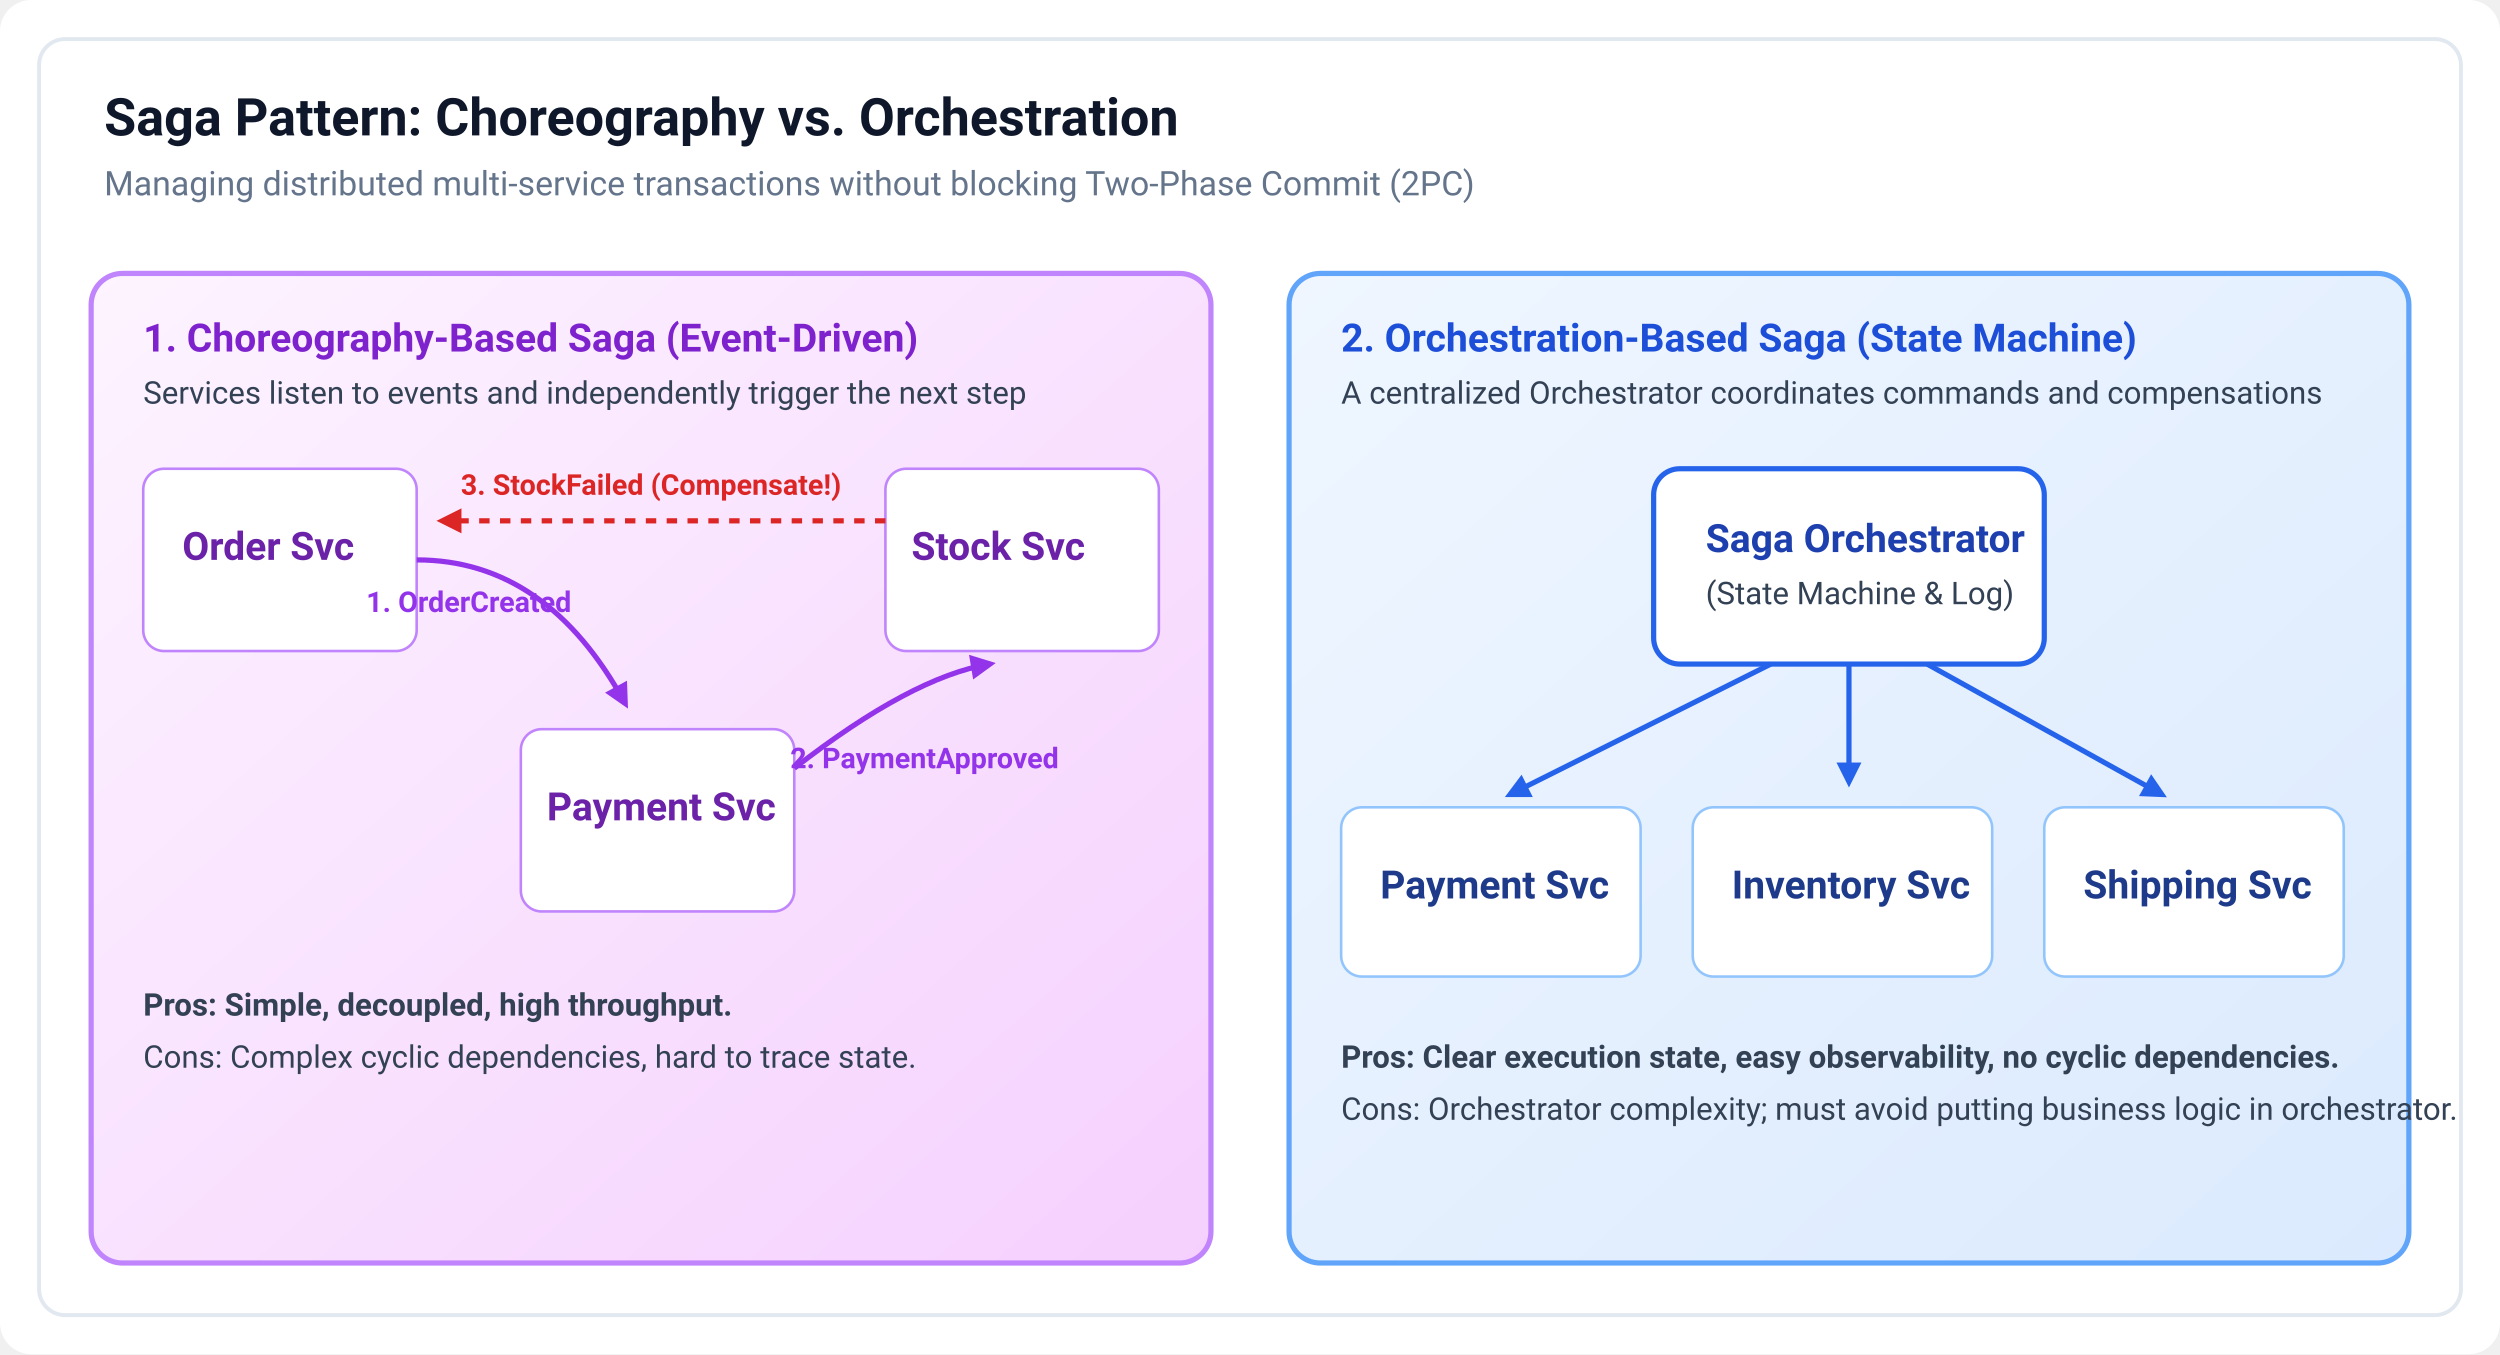
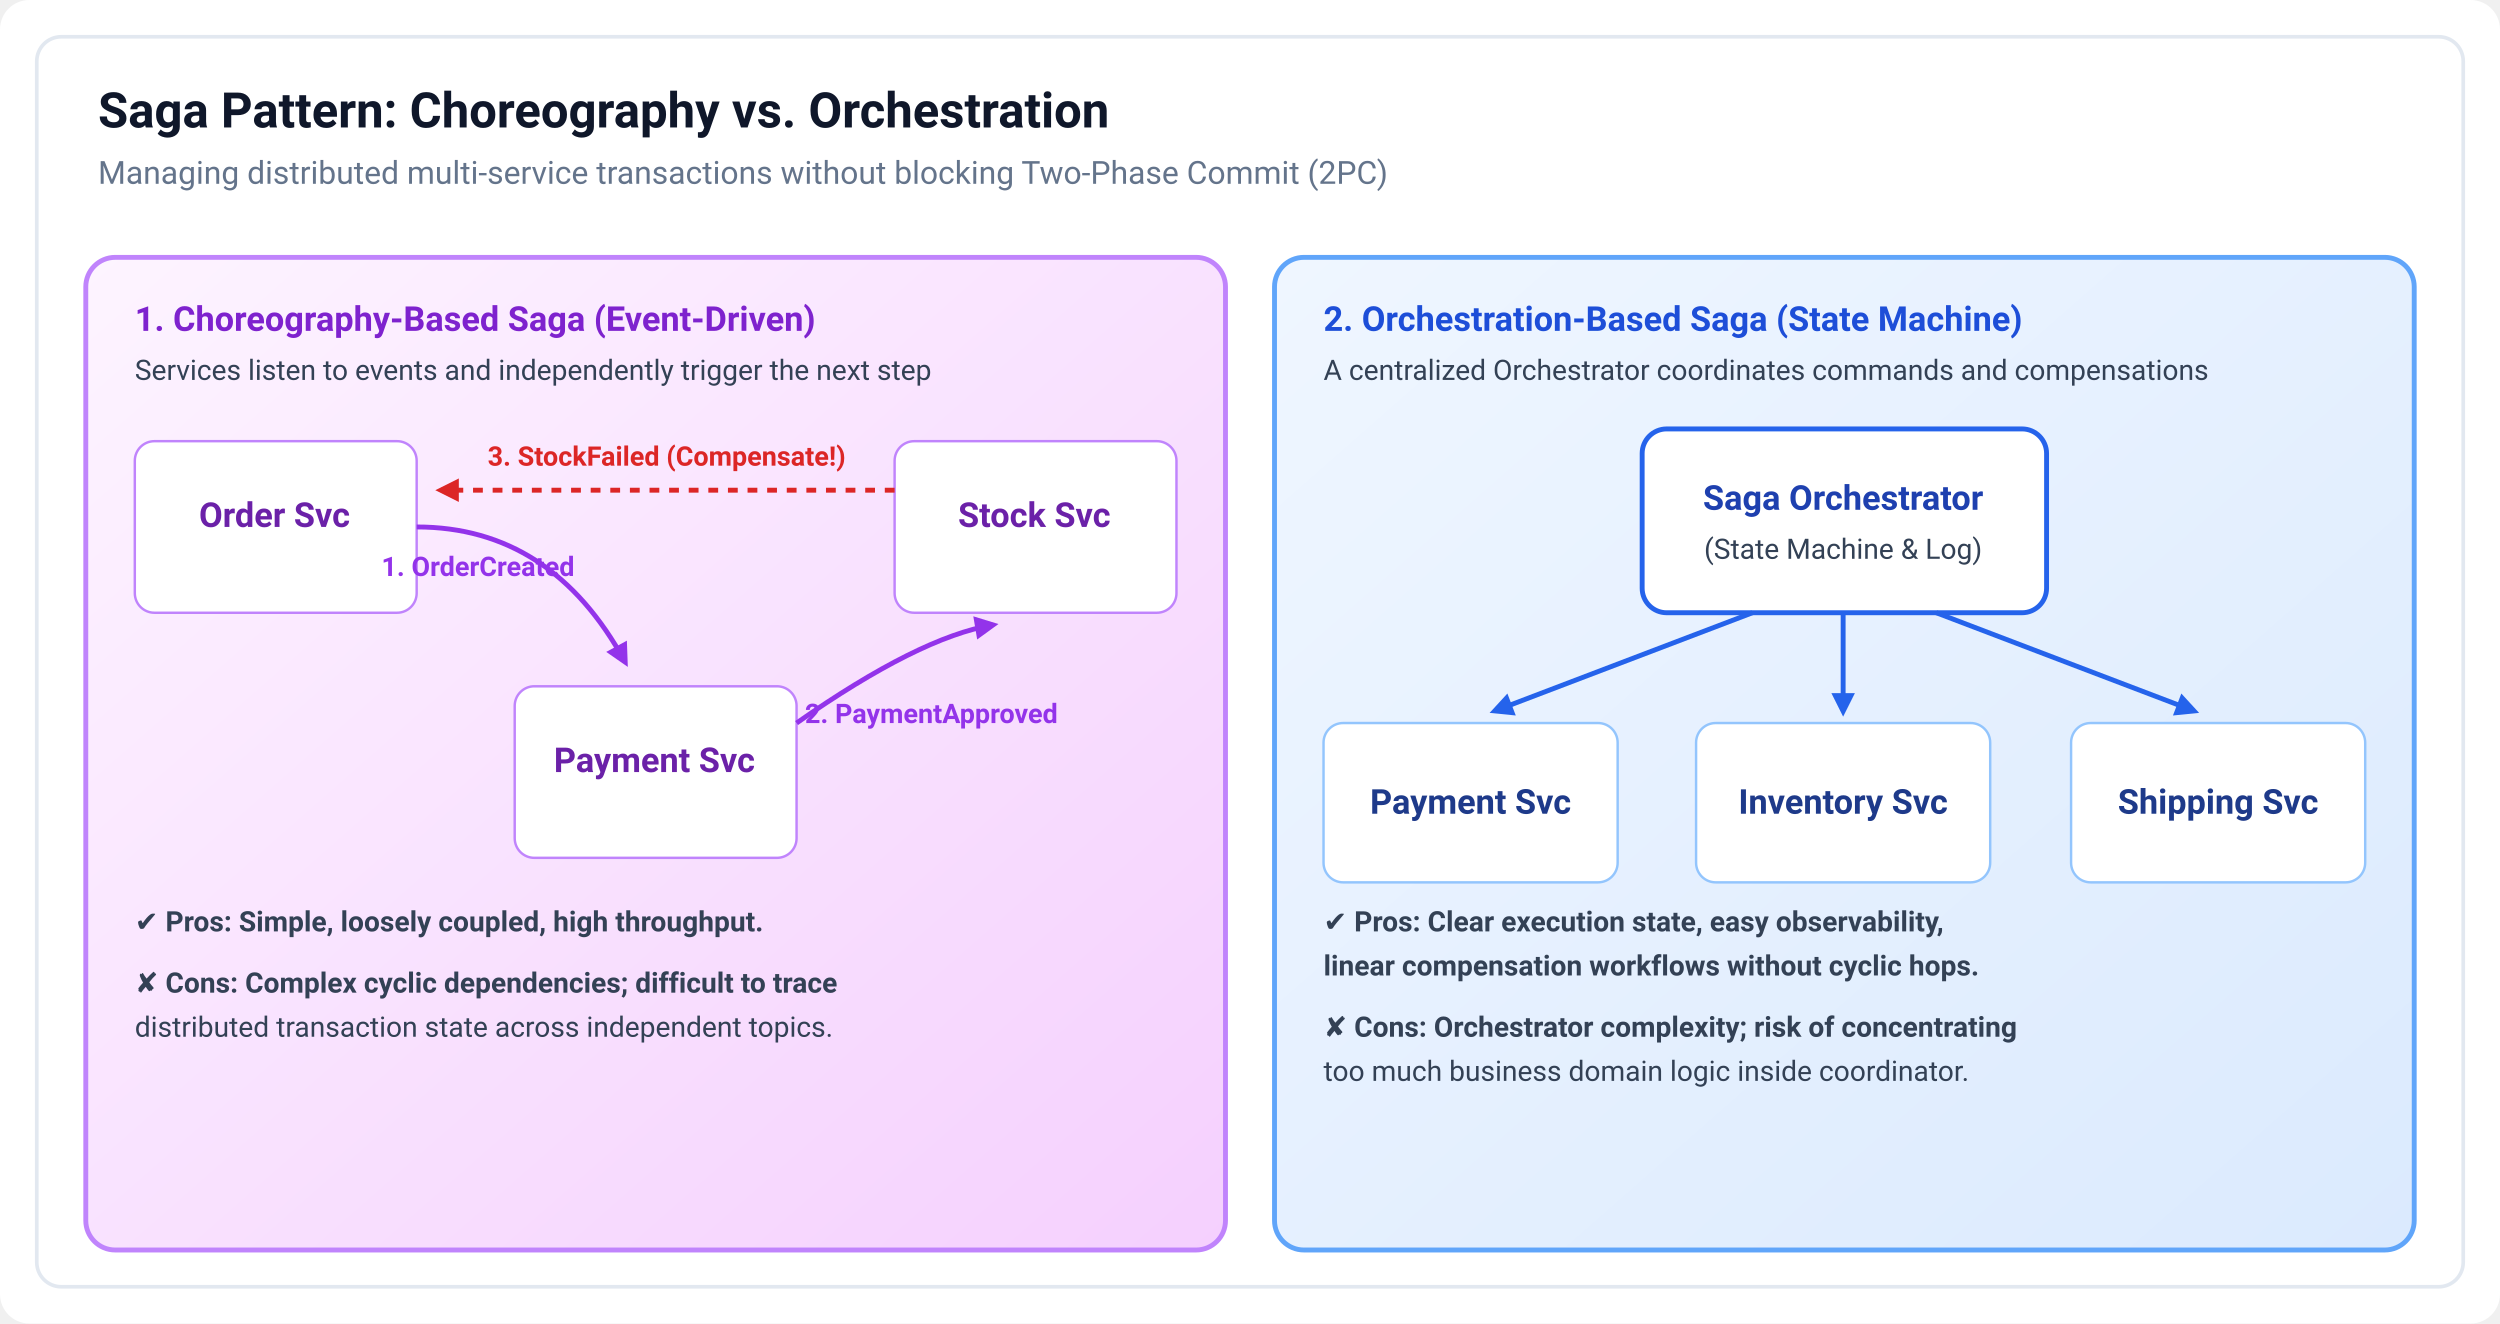
- <svg xmlns="http://www.w3.org/2000/svg" viewBox="0 0 960 520" width="100%" height="100%">
+ <svg xmlns="http://www.w3.org/2000/svg" viewBox="0 0 1020 540" width="100%" height="100%">
  <defs>
    <style>
      .title { font-family: -apple-system, BlinkMacSystemFont, "Segoe UI", Roboto, Helvetica, Arial, sans-serif; font-size: 20px; font-weight: 700; fill: #0f172a; }
      .subtitle { font-family: -apple-system, BlinkMacSystemFont, "Segoe UI", Roboto, Helvetica, Arial, sans-serif; font-size: 13px; fill: #64748b; }
-       .box-title { font-family: -apple-system, BlinkMacSystemFont, "Segoe UI", Roboto, Helvetica, Arial, sans-serif; font-size: 15px; font-weight: 700; }
-       .box-desc { font-family: -apple-system, BlinkMacSystemFont, "Segoe UI", Roboto, Helvetica, Arial, sans-serif; font-size: 12px; fill: #334155; }
+       .box-title { font-family: -apple-system, BlinkMacSystemFont, "Segoe UI", Roboto, Helvetica, Arial, sans-serif; font-size: 14px; font-weight: 700; }
+       .box-desc { font-family: -apple-system, BlinkMacSystemFont, "Segoe UI", Roboto, Helvetica, Arial, sans-serif; font-size: 11.5px; fill: #334155; }
      .label { font-family: -apple-system, BlinkMacSystemFont, "Segoe UI", Roboto, Helvetica, Arial, sans-serif; font-size: 11px; font-weight: 600; text-anchor: middle; }
    </style>
    <linearGradient id="grad-orch" x1="0%" y1="0%" x2="100%" y2="100%">
      <stop offset="0%" stop-color="#eff6ff" />
      <stop offset="100%" stop-color="#dbeafe" />
    </linearGradient>
    <linearGradient id="grad-chor" x1="0%" y1="0%" x2="100%" y2="100%">
      <stop offset="0%" stop-color="#fdf4ff" />
      <stop offset="100%" stop-color="#f5d0fe" />
    </linearGradient>
    <marker id="arr-blue" viewBox="0 0 10 10" refX="6" refY="5" markerWidth="6" markerHeight="6" orient="auto-start-reverse">
      <path d="M 0 1 L 8 5 L 0 9 z" fill="#2563eb" />
    </marker>
    <marker id="arr-purple" viewBox="0 0 10 10" refX="6" refY="5" markerWidth="6" markerHeight="6" orient="auto-start-reverse">
      <path d="M 0 1 L 8 5 L 0 9 z" fill="#9333ea" />
    </marker>
    <marker id="arr-red" viewBox="0 0 10 10" refX="6" refY="5" markerWidth="6" markerHeight="6" orient="auto-start-reverse">
      <path d="M 0 1 L 8 5 L 0 9 z" fill="#dc2626" />
    </marker>
  </defs>
-   <rect width="960" height="520" fill="#ffffff" rx="12" />
-   <rect x="15" y="15" width="930" height="490" fill="none" stroke="#e2e8f0" stroke-width="1.5" rx="10" />
+   <rect width="1020" height="540" fill="#ffffff" rx="12" />
+   <rect x="15" y="15" width="990" height="510" fill="none" stroke="#e2e8f0" stroke-width="1.5" rx="10" />
  <text x="40" y="52" class="title">Saga Pattern: Choreography vs. Orchestration</text>
  <text x="40" y="75" class="subtitle">Managing distributed multi-service transactions without blocking Two-Phase Commit (2PC)</text>
-   <rect x="35" y="105" width="430" height="380" rx="12" fill="url(#grad-chor)" stroke="#c084fc" stroke-width="2" />
+   <rect x="35" y="105" width="465" height="405" rx="12" fill="url(#grad-chor)" stroke="#c084fc" stroke-width="2" />
  <text x="55" y="135" class="box-title" fill="#7e22ce">1. Choreography-Based Saga (Event-Driven)</text>
  <text x="55" y="155" class="box-desc">Services listen to events and independently trigger the next step</text>
-   <rect x="55" y="180" width="105" height="70" rx="8" fill="#ffffff" stroke="#c084fc" />
-   <text x="70" y="215" class="box-title" fill="#6b21a8">Order Svc</text>
-   <rect x="200" y="280" width="105" height="70" rx="8" fill="#ffffff" stroke="#c084fc" />
-   <text x="210" y="315" class="box-title" fill="#6b21a8">Payment Svc</text>
-   <rect x="340" y="180" width="105" height="70" rx="8" fill="#ffffff" stroke="#c084fc" />
-   <text x="350" y="215" class="box-title" fill="#6b21a8">Stock Svc</text>
-   <path d="M 160 215 Q 210 215 240 270" fill="none" stroke="#9333ea" stroke-width="2" marker-end="url(#arr-purple)" />
-   <text x="180" y="235" class="label" fill="#9333ea">1. OrderCreated</text>
-   <path d="M 305 295 Q 350 260 380 255" fill="none" stroke="#9333ea" stroke-width="2" marker-end="url(#arr-purple)" />
-   <text x="355" y="295" class="label" fill="#9333ea">2. PaymentApproved</text>
-   <path d="M 340 200 L 170 200" fill="none" stroke="#dc2626" stroke-width="2" stroke-dasharray="4,4" marker-end="url(#arr-red)" />
-   <text x="250" y="190" class="label" fill="#dc2626">3. StockFailed (Compensate!)</text>
-   <text x="55" y="390" class="box-desc" font-weight="bold">Pros: Simple, decoupled, high throughput.</text>
-   <text x="55" y="410" class="box-desc" fill="#b91c1c">Cons: Complex cyclic dependencies, hard to trace state.</text>
-   <rect x="495" y="105" width="430" height="380" rx="12" fill="url(#grad-orch)" stroke="#60a5fa" stroke-width="2" />
-   <text x="515" y="135" class="box-title" fill="#1d4ed8">2. Orchestration-Based Saga (State Machine)</text>
-   <text x="515" y="155" class="box-desc">A centralized Orchestrator coordinates commands and compensations</text>
-   <rect x="635" y="180" width="150" height="75" rx="10" fill="#ffffff" stroke="#2563eb" stroke-width="2" />
-   <text x="655" y="212" class="box-title" fill="#1e40af">Saga Orchestrator</text>
-   <text x="655" y="232" class="box-desc">(State Machine &amp; Log)</text>
-   <rect x="515" y="310" width="115" height="65" rx="8" fill="#ffffff" stroke="#93c5fd" />
-   <text x="530" y="345" class="box-title" fill="#1e3a8a">Payment Svc</text>
-   <rect x="650" y="310" width="115" height="65" rx="8" fill="#ffffff" stroke="#93c5fd" />
-   <text x="665" y="345" class="box-title" fill="#1e3a8a">Inventory Svc</text>
-   <rect x="785" y="310" width="115" height="65" rx="8" fill="#ffffff" stroke="#93c5fd" />
-   <text x="800" y="345" class="box-title" fill="#1e3a8a">Shipping Svc</text>
-   <path d="M 680 255 L 580 305" fill="none" stroke="#2563eb" stroke-width="2" marker-end="url(#arr-blue)" />
-   <path d="M 710 255 L 710 300" fill="none" stroke="#2563eb" stroke-width="2" marker-end="url(#arr-blue)" />
-   <path d="M 740 255 L 830 305" fill="none" stroke="#2563eb" stroke-width="2" marker-end="url(#arr-blue)" />
-   <text x="515" y="410" class="box-desc" font-weight="bold">Pros: Clear execution state, easy observability, no cyclic dependencies.</text>
-   <text x="515" y="430" class="box-desc" fill="#b91c1c">Cons: Orchestrator complexity; must avoid putting business logic in orchestrator.</text>
+   <rect x="55" y="180" width="115" height="70" rx="8" fill="#ffffff" stroke="#c084fc" />
+   <text x="112" y="215" text-anchor="middle" class="box-title" fill="#6b21a8">Order Svc</text>
+   <rect x="210" y="280" width="115" height="70" rx="8" fill="#ffffff" stroke="#c084fc" />
+   <text x="267" y="315" text-anchor="middle" class="box-title" fill="#6b21a8">Payment Svc</text>
+   <rect x="365" y="180" width="115" height="70" rx="8" fill="#ffffff" stroke="#c084fc" />
+   <text x="422" y="215" text-anchor="middle" class="box-title" fill="#6b21a8">Stock Svc</text>
+   <path d="M 170 215 Q 225 215 255 270" fill="none" stroke="#9333ea" stroke-width="2" marker-end="url(#arr-purple)" />
+   <text x="195" y="235" class="label" fill="#9333ea">1. OrderCreated</text>
+   <path d="M 325 295 Q 375 260 405 255" fill="none" stroke="#9333ea" stroke-width="2" marker-end="url(#arr-purple)" />
+   <text x="380" y="295" class="label" fill="#9333ea">2. PaymentApproved</text>
+   <path d="M 365 200 L 180 200" fill="none" stroke="#dc2626" stroke-width="2" stroke-dasharray="4,4" marker-end="url(#arr-red)" />
+   <text x="272" y="190" class="label" fill="#dc2626">3. StockFailed (Compensate!)</text>
+   <text x="55" y="380" class="box-desc" font-weight="bold" fill="#15803d">✔ Pros: Simple, loosely coupled, high throughput.</text>
+   <text x="55" y="405" class="box-desc" fill="#b91c1c" font-weight="bold">✘ Cons: Complex cyclic dependencies; difficult to trace</text>
+   <text x="55" y="423" class="box-desc" fill="#b91c1c">distributed transaction state across independent topics.</text>
+   <rect x="520" y="105" width="465" height="405" rx="12" fill="url(#grad-orch)" stroke="#60a5fa" stroke-width="2" />
+   <text x="540" y="135" class="box-title" fill="#1d4ed8">2. Orchestration-Based Saga (State Machine)</text>
+   <text x="540" y="155" class="box-desc">A centralized Orchestrator coordinates commands and compensations</text>
+   <rect x="670" y="175" width="165" height="75" rx="10" fill="#ffffff" stroke="#2563eb" stroke-width="2" />
+   <text x="752" y="208" text-anchor="middle" class="box-title" fill="#1e40af">Saga Orchestrator</text>
+   <text x="752" y="228" text-anchor="middle" class="box-desc">(State Machine &amp; Log)</text>
+   <rect x="540" y="295" width="120" height="65" rx="8" fill="#ffffff" stroke="#93c5fd" />
+   <text x="600" y="332" text-anchor="middle" class="box-title" fill="#1e3a8a">Payment Svc</text>
+   <rect x="692" y="295" width="120" height="65" rx="8" fill="#ffffff" stroke="#93c5fd" />
+   <text x="752" y="332" text-anchor="middle" class="box-title" fill="#1e3a8a">Inventory Svc</text>
+   <rect x="845" y="295" width="120" height="65" rx="8" fill="#ffffff" stroke="#93c5fd" />
+   <text x="905" y="332" text-anchor="middle" class="box-title" fill="#1e3a8a">Shipping Svc</text>
+   <path d="M 715 250 L 610 290" fill="none" stroke="#2563eb" stroke-width="2" marker-end="url(#arr-blue)" />
+   <path d="M 752 250 L 752 290" fill="none" stroke="#2563eb" stroke-width="2" marker-end="url(#arr-blue)" />
+   <path d="M 790 250 L 895 290" fill="none" stroke="#2563eb" stroke-width="2" marker-end="url(#arr-blue)" />
+   <text x="540" y="380" class="box-desc" font-weight="bold" fill="#15803d">✔ Pros: Clear execution state, easy observability,</text>
+   <text x="540" y="398" class="box-desc" font-weight="bold" fill="#15803d">linear compensation workflows without cyclic hops.</text>
+   <text x="540" y="423" class="box-desc" fill="#b91c1c" font-weight="bold">✘ Cons: Orchestrator complexity; risk of concentrating</text>
+   <text x="540" y="441" class="box-desc" fill="#b91c1c">too much business domain logic inside coordinator.</text>
</svg>
